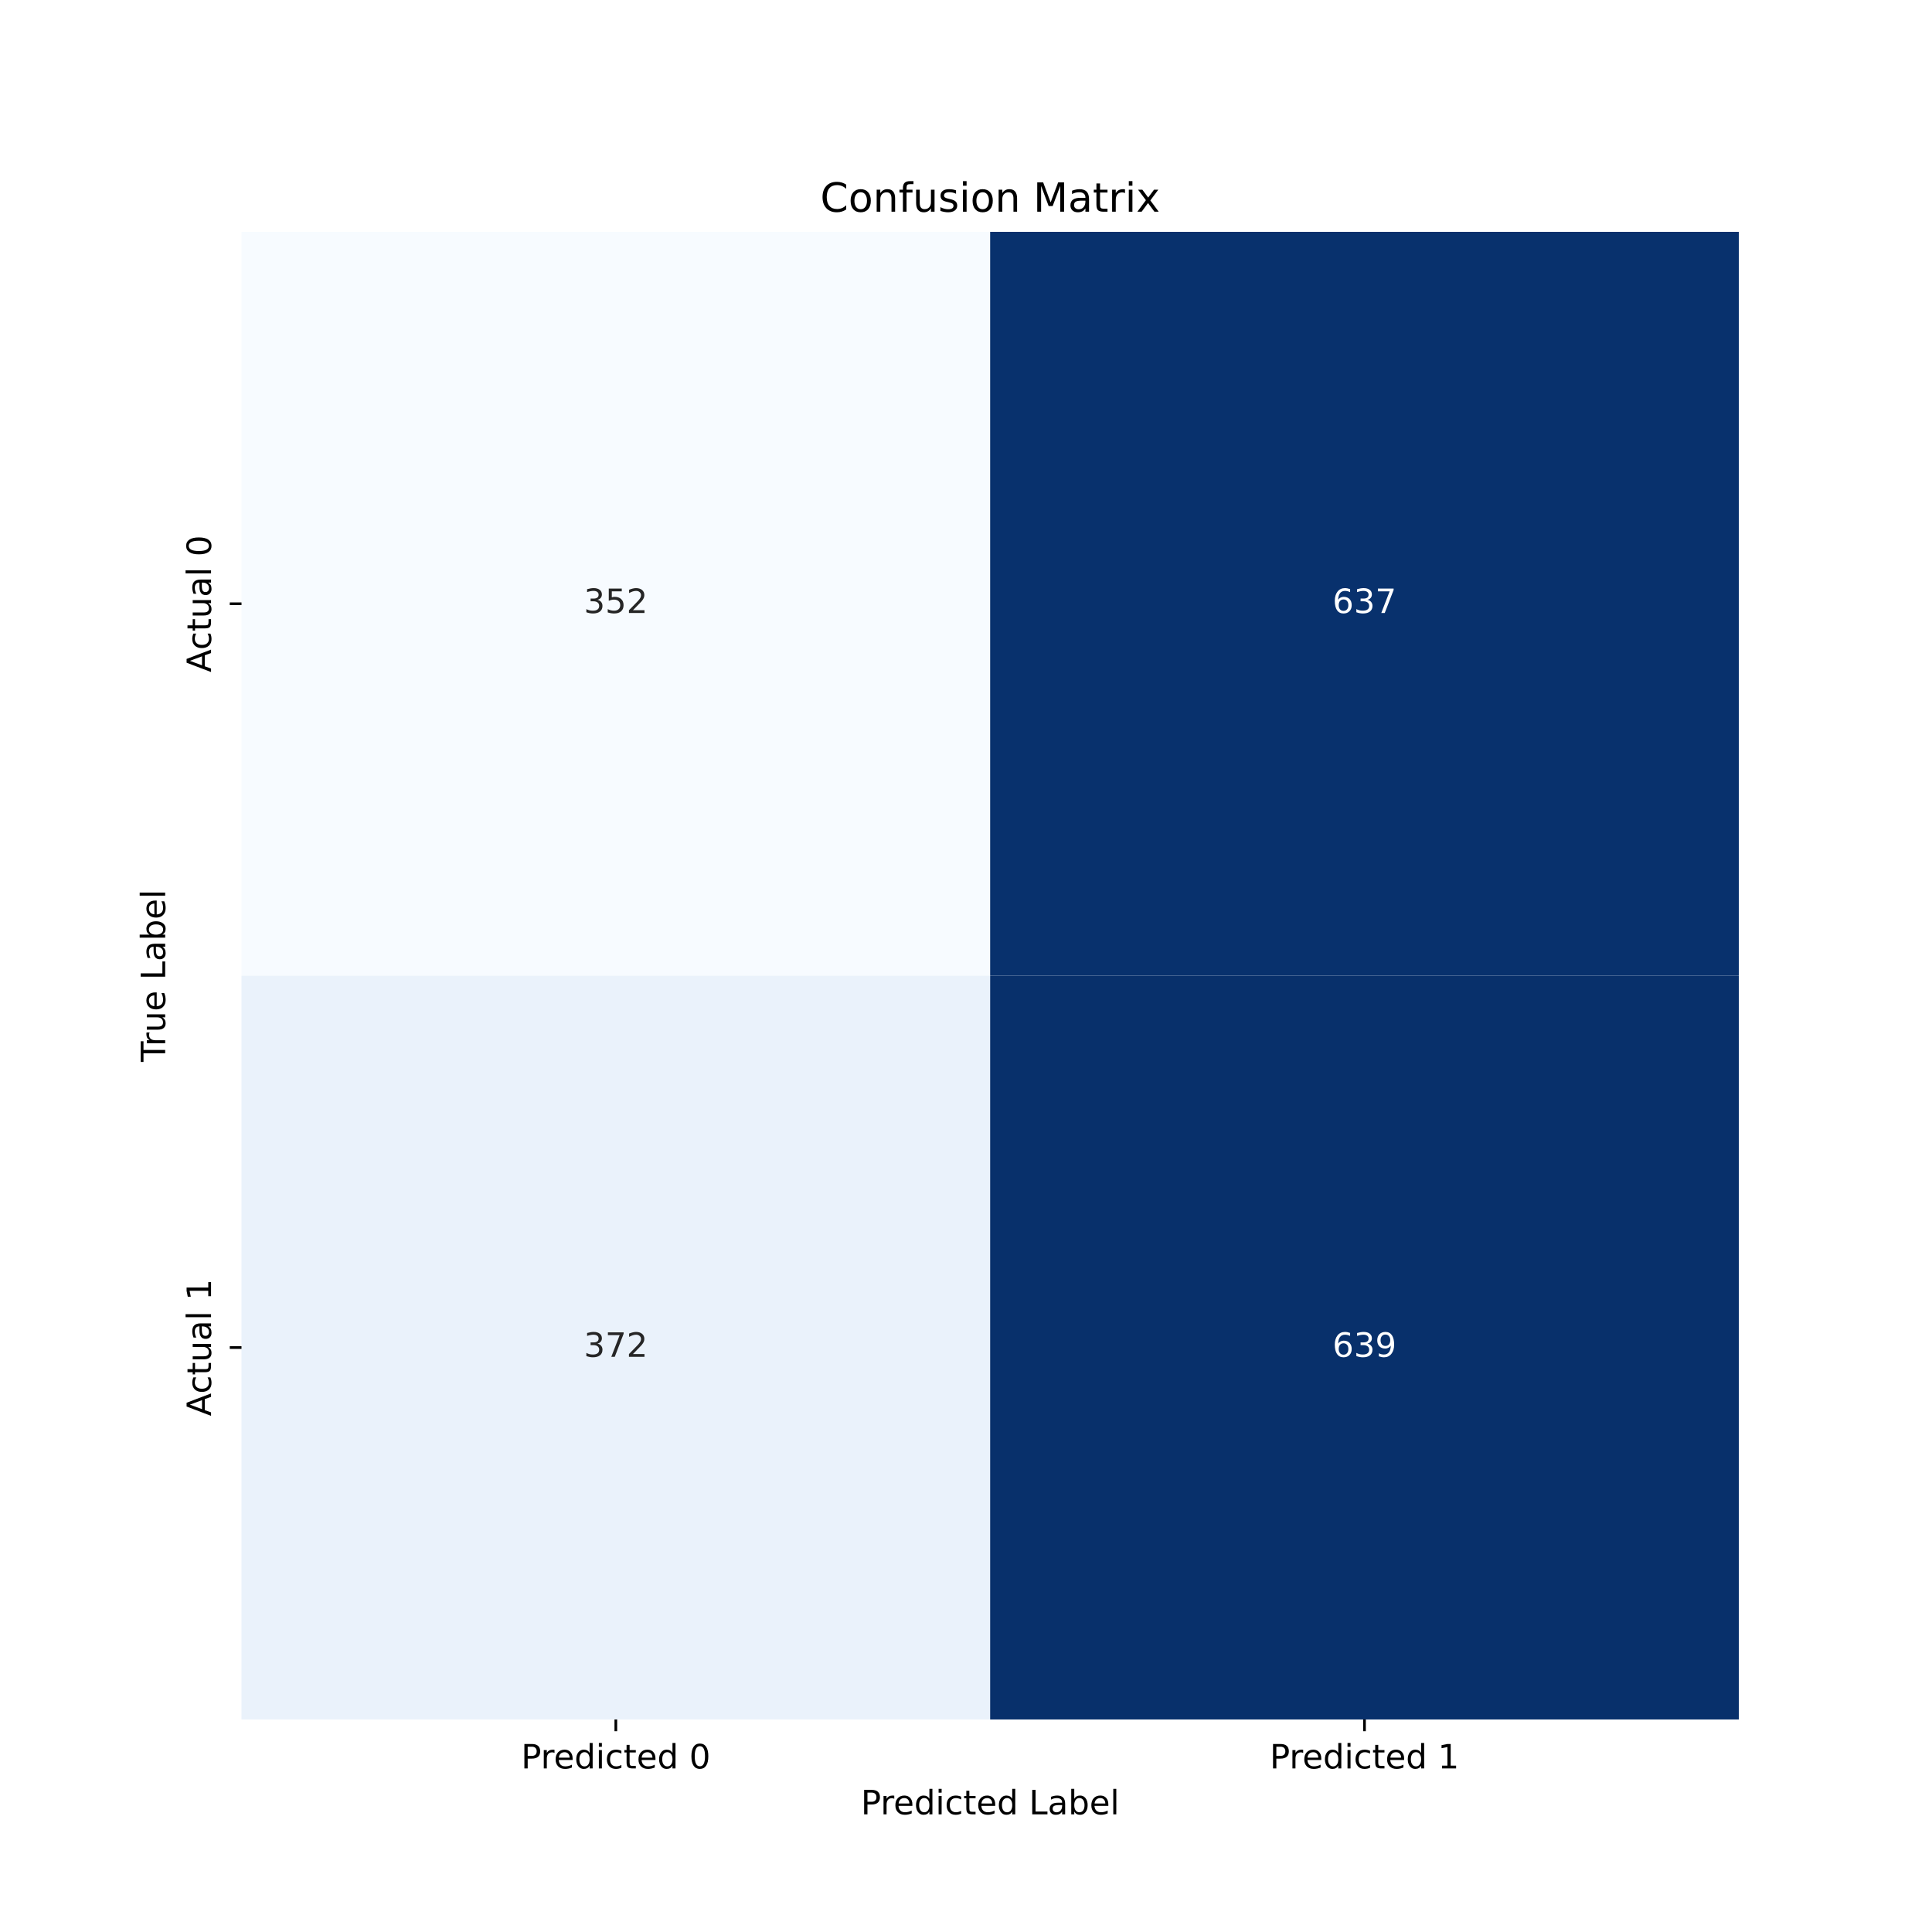
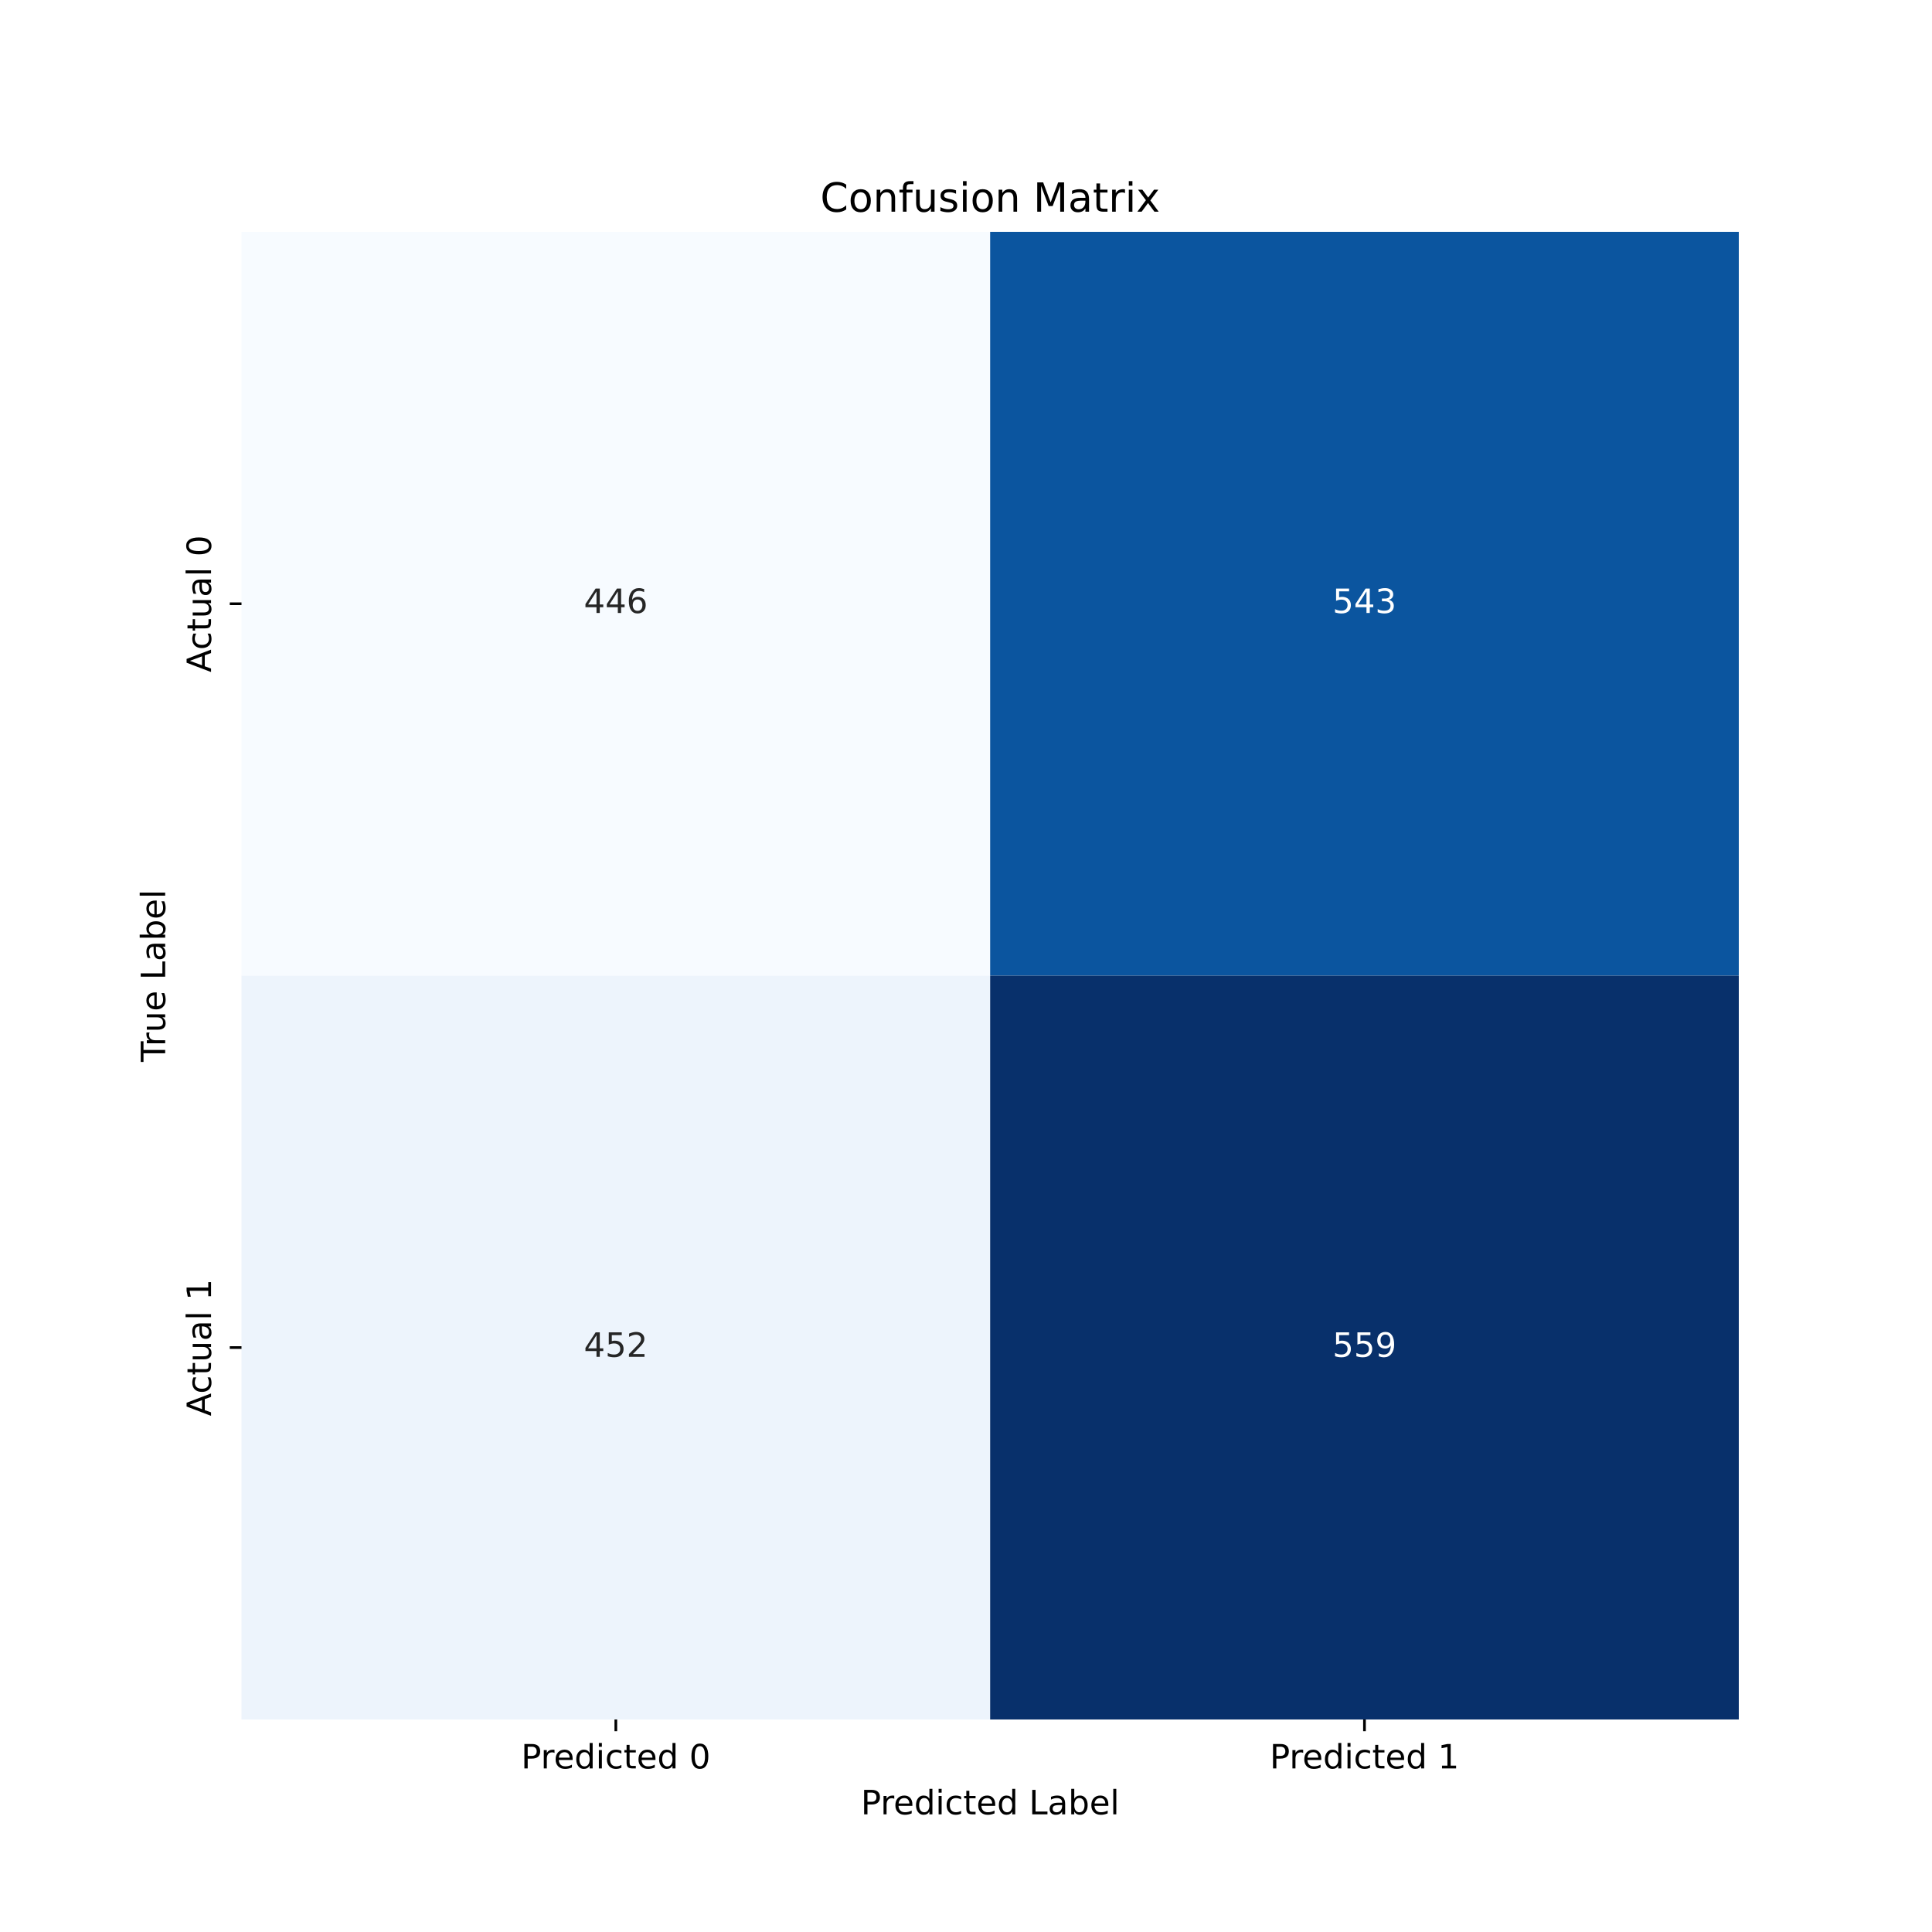
<svg xmlns="http://www.w3.org/2000/svg" xmlns:xlink="http://www.w3.org/1999/xlink" width="576pt" height="576pt" viewBox="0 0 576 576" version="1.1">
  <defs>
    <style type="text/css">*{stroke-linejoin: round; stroke-linecap: butt}</style>
  </defs>
  <g id="figure_1">
    <g id="patch_1">
      <path d="M 0 576  L 576 576  L 576 0  L 0 0  z " style="fill: #ffffff" />
    </g>
    <g id="axes_1">
      <g id="patch_2">
        <path d="M 72 512.64  L 518.4 512.64  L 518.4 69.12  L 72 69.12  z " style="fill: #ffffff" />
      </g>
      <g id="QuadMesh_1">
-         <path d="M 72 69.12  L 295.2 69.12  L 295.2 290.88  L 72 290.88  L 72 69.12  " clip-path="url(#p383e552cb6)" style="fill: #f7fbff" />
-         <path d="M 295.2 69.12  L 518.4 69.12  L 518.4 290.88  L 295.2 290.88  L 295.2 69.12  " clip-path="url(#p383e552cb6)" style="fill: #08316d" />
-         <path d="M 72 290.88  L 295.2 290.88  L 295.2 512.64  L 72 512.64  L 72 290.88  " clip-path="url(#p383e552cb6)" style="fill: #eaf2fb" />
-         <path d="M 295.2 290.88  L 518.4 290.88  L 518.4 512.64  L 295.2 512.64  L 295.2 290.88  " clip-path="url(#p383e552cb6)" style="fill: #08306b" />
+         <path d="M 72 69.12  L 295.2 69.12  L 295.2 290.88  L 72 290.88  L 72 69.12  " clip-path="url(#p62c9915fc9)" style="fill: #f7fbff" />
+         <path d="M 295.2 69.12  L 518.4 69.12  L 518.4 290.88  L 295.2 290.88  L 295.2 69.12  " clip-path="url(#p62c9915fc9)" style="fill: #0b559f" />
+         <path d="M 72 290.88  L 295.2 290.88  L 295.2 512.64  L 72 512.64  L 72 290.88  " clip-path="url(#p62c9915fc9)" style="fill: #edf4fc" />
+         <path d="M 295.2 290.88  L 518.4 290.88  L 518.4 512.64  L 295.2 512.64  L 295.2 290.88  " clip-path="url(#p62c9915fc9)" style="fill: #08306b" />
      </g>
      <g id="matplotlib.axis_1">
        <g id="xtick_1">
          <g id="line2d_1">
            <defs>
-               <path id="md27a81f3d4" d="M 0 0  L 0 3.5  " style="stroke: #000000; stroke-width: 0.8" />
-             </defs>
-             <g>
-               <use xlink:href="#md27a81f3d4" x="183.6" y="512.64" style="stroke: #000000; stroke-width: 0.8" />
+               <path id="me238a767e1" d="M 0 0  L 0 3.5  " style="stroke: #000000; stroke-width: 0.8" />
+             </defs>
+             <g>
+               <use xlink:href="#me238a767e1" x="183.6" y="512.64" style="stroke: #000000; stroke-width: 0.8" />
            </g>
          </g>
          <g id="text_1">
            <g transform="translate(155.3594 527.2384) scale(0.1 -0.1)">
              <defs>
                <path id="DejaVuSans-50" d="M 1259 4147  L 1259 2394  L 2053 2394  Q 2494 2394 2734 2622  Q 2975 2850 2975 3272  Q 2975 3691 2734 3919  Q 2494 4147 2053 4147  L 1259 4147  z M 628 4666  L 2053 4666  Q 2838 4666 3239 4311  Q 3641 3956 3641 3272  Q 3641 2581 3239 2228  Q 2838 1875 2053 1875  L 1259 1875  L 1259 0  L 628 0  L 628 4666  z " transform="scale(0.015625)" />
                <path id="DejaVuSans-72" d="M 2631 2963  Q 2534 3019 2420 3045  Q 2306 3072 2169 3072  Q 1681 3072 1420 2755  Q 1159 2438 1159 1844  L 1159 0  L 581 0  L 581 3500  L 1159 3500  L 1159 2956  Q 1341 3275 1631 3429  Q 1922 3584 2338 3584  Q 2397 3584 2469 3576  Q 2541 3569 2628 3553  L 2631 2963  z " transform="scale(0.015625)" />
                <path id="DejaVuSans-65" d="M 3597 1894  L 3597 1613  L 953 1613  Q 991 1019 1311 708  Q 1631 397 2203 397  Q 2534 397 2845 478  Q 3156 559 3463 722  L 3463 178  Q 3153 47 2828 -22  Q 2503 -91 2169 -91  Q 1331 -91 842 396  Q 353 884 353 1716  Q 353 2575 817 3079  Q 1281 3584 2069 3584  Q 2775 3584 3186 3129  Q 3597 2675 3597 1894  z M 3022 2063  Q 3016 2534 2758 2815  Q 2500 3097 2075 3097  Q 1594 3097 1305 2825  Q 1016 2553 972 2059  L 3022 2063  z " transform="scale(0.015625)" />
                <path id="DejaVuSans-64" d="M 2906 2969  L 2906 4863  L 3481 4863  L 3481 0  L 2906 0  L 2906 525  Q 2725 213 2448 61  Q 2172 -91 1784 -91  Q 1150 -91 751 415  Q 353 922 353 1747  Q 353 2572 751 3078  Q 1150 3584 1784 3584  Q 2172 3584 2448 3432  Q 2725 3281 2906 2969  z M 947 1747  Q 947 1113 1208 752  Q 1469 391 1925 391  Q 2381 391 2643 752  Q 2906 1113 2906 1747  Q 2906 2381 2643 2742  Q 2381 3103 1925 3103  Q 1469 3103 1208 2742  Q 947 2381 947 1747  z " transform="scale(0.015625)" />
                <path id="DejaVuSans-69" d="M 603 3500  L 1178 3500  L 1178 0  L 603 0  L 603 3500  z M 603 4863  L 1178 4863  L 1178 4134  L 603 4134  L 603 4863  z " transform="scale(0.015625)" />
                <path id="DejaVuSans-63" d="M 3122 3366  L 3122 2828  Q 2878 2963 2633 3030  Q 2388 3097 2138 3097  Q 1578 3097 1268 2742  Q 959 2388 959 1747  Q 959 1106 1268 751  Q 1578 397 2138 397  Q 2388 397 2633 464  Q 2878 531 3122 666  L 3122 134  Q 2881 22 2623 -34  Q 2366 -91 2075 -91  Q 1284 -91 818 406  Q 353 903 353 1747  Q 353 2603 823 3093  Q 1294 3584 2113 3584  Q 2378 3584 2631 3529  Q 2884 3475 3122 3366  z " transform="scale(0.015625)" />
                <path id="DejaVuSans-74" d="M 1172 4494  L 1172 3500  L 2356 3500  L 2356 3053  L 1172 3053  L 1172 1153  Q 1172 725 1289 603  Q 1406 481 1766 481  L 2356 481  L 2356 0  L 1766 0  Q 1100 0 847 248  Q 594 497 594 1153  L 594 3053  L 172 3053  L 172 3500  L 594 3500  L 594 4494  L 1172 4494  z " transform="scale(0.015625)" />
                <path id="DejaVuSans-20" transform="scale(0.015625)" />
                <path id="DejaVuSans-30" d="M 2034 4250  Q 1547 4250 1301 3770  Q 1056 3291 1056 2328  Q 1056 1369 1301 889  Q 1547 409 2034 409  Q 2525 409 2770 889  Q 3016 1369 3016 2328  Q 3016 3291 2770 3770  Q 2525 4250 2034 4250  z M 2034 4750  Q 2819 4750 3233 4129  Q 3647 3509 3647 2328  Q 3647 1150 3233 529  Q 2819 -91 2034 -91  Q 1250 -91 836 529  Q 422 1150 422 2328  Q 422 3509 836 4129  Q 1250 4750 2034 4750  z " transform="scale(0.015625)" />
              </defs>
              <use xlink:href="#DejaVuSans-50" />
              <use xlink:href="#DejaVuSans-72" x="58.553" />
              <use xlink:href="#DejaVuSans-65" x="97.416" />
              <use xlink:href="#DejaVuSans-64" x="158.939" />
              <use xlink:href="#DejaVuSans-69" x="222.416" />
              <use xlink:href="#DejaVuSans-63" x="250.199" />
              <use xlink:href="#DejaVuSans-74" x="305.18" />
              <use xlink:href="#DejaVuSans-65" x="344.389" />
              <use xlink:href="#DejaVuSans-64" x="405.912" />
              <use xlink:href="#DejaVuSans-20" x="469.389" />
              <use xlink:href="#DejaVuSans-30" x="501.176" />
            </g>
          </g>
        </g>
        <g id="xtick_2">
          <g id="line2d_2">
            <g>
-               <use xlink:href="#md27a81f3d4" x="406.8" y="512.64" style="stroke: #000000; stroke-width: 0.8" />
+               <use xlink:href="#me238a767e1" x="406.8" y="512.64" style="stroke: #000000; stroke-width: 0.8" />
            </g>
          </g>
          <g id="text_2">
            <g transform="translate(378.5594 527.2384) scale(0.1 -0.1)">
              <defs>
                <path id="DejaVuSans-31" d="M 794 531  L 1825 531  L 1825 4091  L 703 3866  L 703 4441  L 1819 4666  L 2450 4666  L 2450 531  L 3481 531  L 3481 0  L 794 0  L 794 531  z " transform="scale(0.015625)" />
              </defs>
              <use xlink:href="#DejaVuSans-50" />
              <use xlink:href="#DejaVuSans-72" x="58.553" />
              <use xlink:href="#DejaVuSans-65" x="97.416" />
              <use xlink:href="#DejaVuSans-64" x="158.939" />
              <use xlink:href="#DejaVuSans-69" x="222.416" />
              <use xlink:href="#DejaVuSans-63" x="250.199" />
              <use xlink:href="#DejaVuSans-74" x="305.18" />
              <use xlink:href="#DejaVuSans-65" x="344.389" />
              <use xlink:href="#DejaVuSans-64" x="405.912" />
              <use xlink:href="#DejaVuSans-20" x="469.389" />
              <use xlink:href="#DejaVuSans-31" x="501.176" />
            </g>
          </g>
        </g>
        <g id="text_3">
          <g transform="translate(256.6508 540.9166) scale(0.1 -0.1)">
            <defs>
              <path id="DejaVuSans-4c" d="M 628 4666  L 1259 4666  L 1259 531  L 3531 531  L 3531 0  L 628 0  L 628 4666  z " transform="scale(0.015625)" />
              <path id="DejaVuSans-61" d="M 2194 1759  Q 1497 1759 1228 1600  Q 959 1441 959 1056  Q 959 750 1161 570  Q 1363 391 1709 391  Q 2188 391 2477 730  Q 2766 1069 2766 1631  L 2766 1759  L 2194 1759  z M 3341 1997  L 3341 0  L 2766 0  L 2766 531  Q 2569 213 2275 61  Q 1981 -91 1556 -91  Q 1019 -91 701 211  Q 384 513 384 1019  Q 384 1609 779 1909  Q 1175 2209 1959 2209  L 2766 2209  L 2766 2266  Q 2766 2663 2505 2880  Q 2244 3097 1772 3097  Q 1472 3097 1187 3025  Q 903 2953 641 2809  L 641 3341  Q 956 3463 1253 3523  Q 1550 3584 1831 3584  Q 2591 3584 2966 3190  Q 3341 2797 3341 1997  z " transform="scale(0.015625)" />
              <path id="DejaVuSans-62" d="M 3116 1747  Q 3116 2381 2855 2742  Q 2594 3103 2138 3103  Q 1681 3103 1420 2742  Q 1159 2381 1159 1747  Q 1159 1113 1420 752  Q 1681 391 2138 391  Q 2594 391 2855 752  Q 3116 1113 3116 1747  z M 1159 2969  Q 1341 3281 1617 3432  Q 1894 3584 2278 3584  Q 2916 3584 3314 3078  Q 3713 2572 3713 1747  Q 3713 922 3314 415  Q 2916 -91 2278 -91  Q 1894 -91 1617 61  Q 1341 213 1159 525  L 1159 0  L 581 0  L 581 4863  L 1159 4863  L 1159 2969  z " transform="scale(0.015625)" />
              <path id="DejaVuSans-6c" d="M 603 4863  L 1178 4863  L 1178 0  L 603 0  L 603 4863  z " transform="scale(0.015625)" />
            </defs>
            <use xlink:href="#DejaVuSans-50" />
            <use xlink:href="#DejaVuSans-72" x="58.553" />
            <use xlink:href="#DejaVuSans-65" x="97.416" />
            <use xlink:href="#DejaVuSans-64" x="158.939" />
            <use xlink:href="#DejaVuSans-69" x="222.416" />
            <use xlink:href="#DejaVuSans-63" x="250.199" />
            <use xlink:href="#DejaVuSans-74" x="305.18" />
            <use xlink:href="#DejaVuSans-65" x="344.389" />
            <use xlink:href="#DejaVuSans-64" x="405.912" />
            <use xlink:href="#DejaVuSans-20" x="469.389" />
            <use xlink:href="#DejaVuSans-4c" x="501.176" />
            <use xlink:href="#DejaVuSans-61" x="556.889" />
            <use xlink:href="#DejaVuSans-62" x="618.168" />
            <use xlink:href="#DejaVuSans-65" x="681.645" />
            <use xlink:href="#DejaVuSans-6c" x="743.168" />
          </g>
        </g>
      </g>
      <g id="matplotlib.axis_2">
        <g id="ytick_1">
          <g id="line2d_3">
            <defs>
-               <path id="m579e96e5b7" d="M 0 0  L -3.5 0  " style="stroke: #000000; stroke-width: 0.8" />
-             </defs>
-             <g>
-               <use xlink:href="#m579e96e5b7" x="72" y="180" style="stroke: #000000; stroke-width: 0.8" />
+               <path id="m568e73f91c" d="M 0 0  L -3.5 0  " style="stroke: #000000; stroke-width: 0.8" />
+             </defs>
+             <g>
+               <use xlink:href="#m568e73f91c" x="72" y="180" style="stroke: #000000; stroke-width: 0.8" />
            </g>
          </g>
          <g id="text_4">
            <g transform="translate(62.92031 200.4344) rotate(-90) scale(0.1 -0.1)">
              <defs>
                <path id="DejaVuSans-41" d="M 2188 4044  L 1331 1722  L 3047 1722  L 2188 4044  z M 1831 4666  L 2547 4666  L 4325 0  L 3669 0  L 3244 1197  L 1141 1197  L 716 0  L 50 0  L 1831 4666  z " transform="scale(0.015625)" />
                <path id="DejaVuSans-75" d="M 544 1381  L 544 3500  L 1119 3500  L 1119 1403  Q 1119 906 1312 657  Q 1506 409 1894 409  Q 2359 409 2629 706  Q 2900 1003 2900 1516  L 2900 3500  L 3475 3500  L 3475 0  L 2900 0  L 2900 538  Q 2691 219 2414 64  Q 2138 -91 1772 -91  Q 1169 -91 856 284  Q 544 659 544 1381  z M 1991 3584  L 1991 3584  z " transform="scale(0.015625)" />
              </defs>
              <use xlink:href="#DejaVuSans-41" />
              <use xlink:href="#DejaVuSans-63" x="66.658" />
              <use xlink:href="#DejaVuSans-74" x="121.639" />
              <use xlink:href="#DejaVuSans-75" x="160.848" />
              <use xlink:href="#DejaVuSans-61" x="224.227" />
              <use xlink:href="#DejaVuSans-6c" x="285.506" />
              <use xlink:href="#DejaVuSans-20" x="313.289" />
              <use xlink:href="#DejaVuSans-30" x="345.076" />
            </g>
          </g>
        </g>
        <g id="ytick_2">
          <g id="line2d_4">
            <g>
-               <use xlink:href="#m579e96e5b7" x="72" y="401.76" style="stroke: #000000; stroke-width: 0.8" />
+               <use xlink:href="#m568e73f91c" x="72" y="401.76" style="stroke: #000000; stroke-width: 0.8" />
            </g>
          </g>
          <g id="text_5">
            <g transform="translate(62.92031 422.1944) rotate(-90) scale(0.1 -0.1)">
              <use xlink:href="#DejaVuSans-41" />
              <use xlink:href="#DejaVuSans-63" x="66.658" />
              <use xlink:href="#DejaVuSans-74" x="121.639" />
              <use xlink:href="#DejaVuSans-75" x="160.848" />
              <use xlink:href="#DejaVuSans-61" x="224.227" />
              <use xlink:href="#DejaVuSans-6c" x="285.506" />
              <use xlink:href="#DejaVuSans-20" x="313.289" />
              <use xlink:href="#DejaVuSans-31" x="345.076" />
            </g>
          </g>
        </g>
        <g id="text_6">
          <g transform="translate(49.24219 316.5761) rotate(-90) scale(0.1 -0.1)">
            <defs>
              <path id="DejaVuSans-54" d="M -19 4666  L 3928 4666  L 3928 4134  L 2272 4134  L 2272 0  L 1638 0  L 1638 4134  L -19 4134  L -19 4666  z " transform="scale(0.015625)" />
            </defs>
            <use xlink:href="#DejaVuSans-54" />
            <use xlink:href="#DejaVuSans-72" x="46.334" />
            <use xlink:href="#DejaVuSans-75" x="87.447" />
            <use xlink:href="#DejaVuSans-65" x="150.826" />
            <use xlink:href="#DejaVuSans-20" x="212.35" />
            <use xlink:href="#DejaVuSans-4c" x="244.137" />
            <use xlink:href="#DejaVuSans-61" x="299.85" />
            <use xlink:href="#DejaVuSans-62" x="361.129" />
            <use xlink:href="#DejaVuSans-65" x="424.605" />
            <use xlink:href="#DejaVuSans-6c" x="486.129" />
          </g>
        </g>
      </g>
      <g id="text_7">
        <g style="fill: #262626" transform="translate(174.0563 182.7594) scale(0.1 -0.1)">
          <defs>
+             <path id="DejaVuSans-34" d="M 2419 4116  L 825 1625  L 2419 1625  L 2419 4116  z M 2253 4666  L 3047 4666  L 3047 1625  L 3713 1625  L 3713 1100  L 3047 1100  L 3047 0  L 2419 0  L 2419 1100  L 313 1100  L 313 1709  L 2253 4666  z " transform="scale(0.015625)" />
+             <path id="DejaVuSans-36" d="M 2113 2584  Q 1688 2584 1439 2293  Q 1191 2003 1191 1497  Q 1191 994 1439 701  Q 1688 409 2113 409  Q 2538 409 2786 701  Q 3034 994 3034 1497  Q 3034 2003 2786 2293  Q 2538 2584 2113 2584  z M 3366 4563  L 3366 3988  Q 3128 4100 2886 4159  Q 2644 4219 2406 4219  Q 1781 4219 1451 3797  Q 1122 3375 1075 2522  Q 1259 2794 1537 2939  Q 1816 3084 2150 3084  Q 2853 3084 3261 2657  Q 3669 2231 3669 1497  Q 3669 778 3244 343  Q 2819 -91 2113 -91  Q 1303 -91 875 529  Q 447 1150 447 2328  Q 447 3434 972 4092  Q 1497 4750 2381 4750  Q 2619 4750 2861 4703  Q 3103 4656 3366 4563  z " transform="scale(0.015625)" />
+           </defs>
+           <use xlink:href="#DejaVuSans-34" />
+           <use xlink:href="#DejaVuSans-34" x="63.623" />
+           <use xlink:href="#DejaVuSans-36" x="127.246" />
+         </g>
+       </g>
+       <g id="text_8">
+         <g style="fill: #ffffff" transform="translate(397.2563 182.7594) scale(0.1 -0.1)">
+           <defs>
+             <path id="DejaVuSans-35" d="M 691 4666  L 3169 4666  L 3169 4134  L 1269 4134  L 1269 2991  Q 1406 3038 1543 3061  Q 1681 3084 1819 3084  Q 2600 3084 3056 2656  Q 3513 2228 3513 1497  Q 3513 744 3044 326  Q 2575 -91 1722 -91  Q 1428 -91 1123 -41  Q 819 9 494 109  L 494 744  Q 775 591 1075 516  Q 1375 441 1709 441  Q 2250 441 2565 725  Q 2881 1009 2881 1497  Q 2881 1984 2565 2268  Q 2250 2553 1709 2553  Q 1456 2553 1204 2497  Q 953 2441 691 2322  L 691 4666  z " transform="scale(0.015625)" />
            <path id="DejaVuSans-33" d="M 2597 2516  Q 3050 2419 3304 2112  Q 3559 1806 3559 1356  Q 3559 666 3084 287  Q 2609 -91 1734 -91  Q 1441 -91 1130 -33  Q 819 25 488 141  L 488 750  Q 750 597 1062 519  Q 1375 441 1716 441  Q 2309 441 2620 675  Q 2931 909 2931 1356  Q 2931 1769 2642 2001  Q 2353 2234 1838 2234  L 1294 2234  L 1294 2753  L 1863 2753  Q 2328 2753 2575 2939  Q 2822 3125 2822 3475  Q 2822 3834 2567 4026  Q 2313 4219 1838 4219  Q 1578 4219 1281 4162  Q 984 4106 628 3988  L 628 4550  Q 988 4650 1302 4700  Q 1616 4750 1894 4750  Q 2613 4750 3031 4423  Q 3450 4097 3450 3541  Q 3450 3153 3228 2886  Q 3006 2619 2597 2516  z " transform="scale(0.015625)" />
-             <path id="DejaVuSans-35" d="M 691 4666  L 3169 4666  L 3169 4134  L 1269 4134  L 1269 2991  Q 1406 3038 1543 3061  Q 1681 3084 1819 3084  Q 2600 3084 3056 2656  Q 3513 2228 3513 1497  Q 3513 744 3044 326  Q 2575 -91 1722 -91  Q 1428 -91 1123 -41  Q 819 9 494 109  L 494 744  Q 775 591 1075 516  Q 1375 441 1709 441  Q 2250 441 2565 725  Q 2881 1009 2881 1497  Q 2881 1984 2565 2268  Q 2250 2553 1709 2553  Q 1456 2553 1204 2497  Q 953 2441 691 2322  L 691 4666  z " transform="scale(0.015625)" />
+           </defs>
+           <use xlink:href="#DejaVuSans-35" />
+           <use xlink:href="#DejaVuSans-34" x="63.623" />
+           <use xlink:href="#DejaVuSans-33" x="127.246" />
+         </g>
+       </g>
+       <g id="text_9">
+         <g style="fill: #262626" transform="translate(174.0563 404.5194) scale(0.1 -0.1)">
+           <defs>
            <path id="DejaVuSans-32" d="M 1228 531  L 3431 531  L 3431 0  L 469 0  L 469 531  Q 828 903 1448 1529  Q 2069 2156 2228 2338  Q 2531 2678 2651 2914  Q 2772 3150 2772 3378  Q 2772 3750 2511 3984  Q 2250 4219 1831 4219  Q 1534 4219 1204 4116  Q 875 4013 500 3803  L 500 4441  Q 881 4594 1212 4672  Q 1544 4750 1819 4750  Q 2544 4750 2975 4387  Q 3406 4025 3406 3419  Q 3406 3131 3298 2873  Q 3191 2616 2906 2266  Q 2828 2175 2409 1742  Q 1991 1309 1228 531  z " transform="scale(0.015625)" />
          </defs>
-           <use xlink:href="#DejaVuSans-33" />
+           <use xlink:href="#DejaVuSans-34" />
          <use xlink:href="#DejaVuSans-35" x="63.623" />
          <use xlink:href="#DejaVuSans-32" x="127.246" />
        </g>
      </g>
-       <g id="text_8">
-         <g style="fill: #ffffff" transform="translate(397.2563 182.7594) scale(0.1 -0.1)">
-           <defs>
-             <path id="DejaVuSans-36" d="M 2113 2584  Q 1688 2584 1439 2293  Q 1191 2003 1191 1497  Q 1191 994 1439 701  Q 1688 409 2113 409  Q 2538 409 2786 701  Q 3034 994 3034 1497  Q 3034 2003 2786 2293  Q 2538 2584 2113 2584  z M 3366 4563  L 3366 3988  Q 3128 4100 2886 4159  Q 2644 4219 2406 4219  Q 1781 4219 1451 3797  Q 1122 3375 1075 2522  Q 1259 2794 1537 2939  Q 1816 3084 2150 3084  Q 2853 3084 3261 2657  Q 3669 2231 3669 1497  Q 3669 778 3244 343  Q 2819 -91 2113 -91  Q 1303 -91 875 529  Q 447 1150 447 2328  Q 447 3434 972 4092  Q 1497 4750 2381 4750  Q 2619 4750 2861 4703  Q 3103 4656 3366 4563  z " transform="scale(0.015625)" />
-             <path id="DejaVuSans-37" d="M 525 4666  L 3525 4666  L 3525 4397  L 1831 0  L 1172 0  L 2766 4134  L 525 4134  L 525 4666  z " transform="scale(0.015625)" />
-           </defs>
-           <use xlink:href="#DejaVuSans-36" />
-           <use xlink:href="#DejaVuSans-33" x="63.623" />
-           <use xlink:href="#DejaVuSans-37" x="127.246" />
-         </g>
-       </g>
-       <g id="text_9">
-         <g style="fill: #262626" transform="translate(174.0563 404.5194) scale(0.1 -0.1)">
-           <use xlink:href="#DejaVuSans-33" />
-           <use xlink:href="#DejaVuSans-37" x="63.623" />
-           <use xlink:href="#DejaVuSans-32" x="127.246" />
-         </g>
-       </g>
      <g id="text_10">
        <g style="fill: #ffffff" transform="translate(397.2563 404.5194) scale(0.1 -0.1)">
          <defs>
            <path id="DejaVuSans-39" d="M 703 97  L 703 672  Q 941 559 1184 500  Q 1428 441 1663 441  Q 2288 441 2617 861  Q 2947 1281 2994 2138  Q 2813 1869 2534 1725  Q 2256 1581 1919 1581  Q 1219 1581 811 2004  Q 403 2428 403 3163  Q 403 3881 828 4315  Q 1253 4750 1959 4750  Q 2769 4750 3195 4129  Q 3622 3509 3622 2328  Q 3622 1225 3098 567  Q 2575 -91 1691 -91  Q 1453 -91 1209 -44  Q 966 3 703 97  z M 1959 2075  Q 2384 2075 2632 2365  Q 2881 2656 2881 3163  Q 2881 3666 2632 3958  Q 2384 4250 1959 4250  Q 1534 4250 1286 3958  Q 1038 3666 1038 3163  Q 1038 2656 1286 2365  Q 1534 2075 1959 2075  z " transform="scale(0.015625)" />
          </defs>
-           <use xlink:href="#DejaVuSans-36" />
-           <use xlink:href="#DejaVuSans-33" x="63.623" />
+           <use xlink:href="#DejaVuSans-35" />
+           <use xlink:href="#DejaVuSans-35" x="63.623" />
          <use xlink:href="#DejaVuSans-39" x="127.246" />
        </g>
      </g>
      <g id="text_11">
        <g transform="translate(244.5581 63.12) scale(0.12 -0.12)">
          <defs>
            <path id="DejaVuSans-43" d="M 4122 4306  L 4122 3641  Q 3803 3938 3442 4084  Q 3081 4231 2675 4231  Q 1875 4231 1450 3742  Q 1025 3253 1025 2328  Q 1025 1406 1450 917  Q 1875 428 2675 428  Q 3081 428 3442 575  Q 3803 722 4122 1019  L 4122 359  Q 3791 134 3420 21  Q 3050 -91 2638 -91  Q 1578 -91 968 557  Q 359 1206 359 2328  Q 359 3453 968 4101  Q 1578 4750 2638 4750  Q 3056 4750 3426 4639  Q 3797 4528 4122 4306  z " transform="scale(0.015625)" />
            <path id="DejaVuSans-6f" d="M 1959 3097  Q 1497 3097 1228 2736  Q 959 2375 959 1747  Q 959 1119 1226 758  Q 1494 397 1959 397  Q 2419 397 2687 759  Q 2956 1122 2956 1747  Q 2956 2369 2687 2733  Q 2419 3097 1959 3097  z M 1959 3584  Q 2709 3584 3137 3096  Q 3566 2609 3566 1747  Q 3566 888 3137 398  Q 2709 -91 1959 -91  Q 1206 -91 779 398  Q 353 888 353 1747  Q 353 2609 779 3096  Q 1206 3584 1959 3584  z " transform="scale(0.015625)" />
            <path id="DejaVuSans-6e" d="M 3513 2113  L 3513 0  L 2938 0  L 2938 2094  Q 2938 2591 2744 2837  Q 2550 3084 2163 3084  Q 1697 3084 1428 2787  Q 1159 2491 1159 1978  L 1159 0  L 581 0  L 581 3500  L 1159 3500  L 1159 2956  Q 1366 3272 1645 3428  Q 1925 3584 2291 3584  Q 2894 3584 3203 3211  Q 3513 2838 3513 2113  z " transform="scale(0.015625)" />
            <path id="DejaVuSans-66" d="M 2375 4863  L 2375 4384  L 1825 4384  Q 1516 4384 1395 4259  Q 1275 4134 1275 3809  L 1275 3500  L 2222 3500  L 2222 3053  L 1275 3053  L 1275 0  L 697 0  L 697 3053  L 147 3053  L 147 3500  L 697 3500  L 697 3744  Q 697 4328 969 4595  Q 1241 4863 1831 4863  L 2375 4863  z " transform="scale(0.015625)" />
            <path id="DejaVuSans-73" d="M 2834 3397  L 2834 2853  Q 2591 2978 2328 3040  Q 2066 3103 1784 3103  Q 1356 3103 1142 2972  Q 928 2841 928 2578  Q 928 2378 1081 2264  Q 1234 2150 1697 2047  L 1894 2003  Q 2506 1872 2764 1633  Q 3022 1394 3022 966  Q 3022 478 2636 193  Q 2250 -91 1575 -91  Q 1294 -91 989 -36  Q 684 19 347 128  L 347 722  Q 666 556 975 473  Q 1284 391 1588 391  Q 1994 391 2212 530  Q 2431 669 2431 922  Q 2431 1156 2273 1281  Q 2116 1406 1581 1522  L 1381 1569  Q 847 1681 609 1914  Q 372 2147 372 2553  Q 372 3047 722 3315  Q 1072 3584 1716 3584  Q 2034 3584 2315 3537  Q 2597 3491 2834 3397  z " transform="scale(0.015625)" />
            <path id="DejaVuSans-4d" d="M 628 4666  L 1569 4666  L 2759 1491  L 3956 4666  L 4897 4666  L 4897 0  L 4281 0  L 4281 4097  L 3078 897  L 2444 897  L 1241 4097  L 1241 0  L 628 0  L 628 4666  z " transform="scale(0.015625)" />
            <path id="DejaVuSans-78" d="M 3513 3500  L 2247 1797  L 3578 0  L 2900 0  L 1881 1375  L 863 0  L 184 0  L 1544 1831  L 300 3500  L 978 3500  L 1906 2253  L 2834 3500  L 3513 3500  z " transform="scale(0.015625)" />
          </defs>
          <use xlink:href="#DejaVuSans-43" />
          <use xlink:href="#DejaVuSans-6f" x="69.824" />
          <use xlink:href="#DejaVuSans-6e" x="131.006" />
          <use xlink:href="#DejaVuSans-66" x="194.385" />
          <use xlink:href="#DejaVuSans-75" x="229.59" />
          <use xlink:href="#DejaVuSans-73" x="292.969" />
          <use xlink:href="#DejaVuSans-69" x="345.068" />
          <use xlink:href="#DejaVuSans-6f" x="372.852" />
          <use xlink:href="#DejaVuSans-6e" x="434.033" />
          <use xlink:href="#DejaVuSans-20" x="497.412" />
          <use xlink:href="#DejaVuSans-4d" x="529.199" />
          <use xlink:href="#DejaVuSans-61" x="615.479" />
          <use xlink:href="#DejaVuSans-74" x="676.758" />
          <use xlink:href="#DejaVuSans-72" x="715.967" />
          <use xlink:href="#DejaVuSans-69" x="757.08" />
          <use xlink:href="#DejaVuSans-78" x="784.863" />
        </g>
      </g>
    </g>
  </g>
  <defs>
-     <clipPath id="p383e552cb6">
+     <clipPath id="p62c9915fc9">
      <rect x="72" y="69.12" width="446.4" height="443.52" />
    </clipPath>
  </defs>
</svg>
